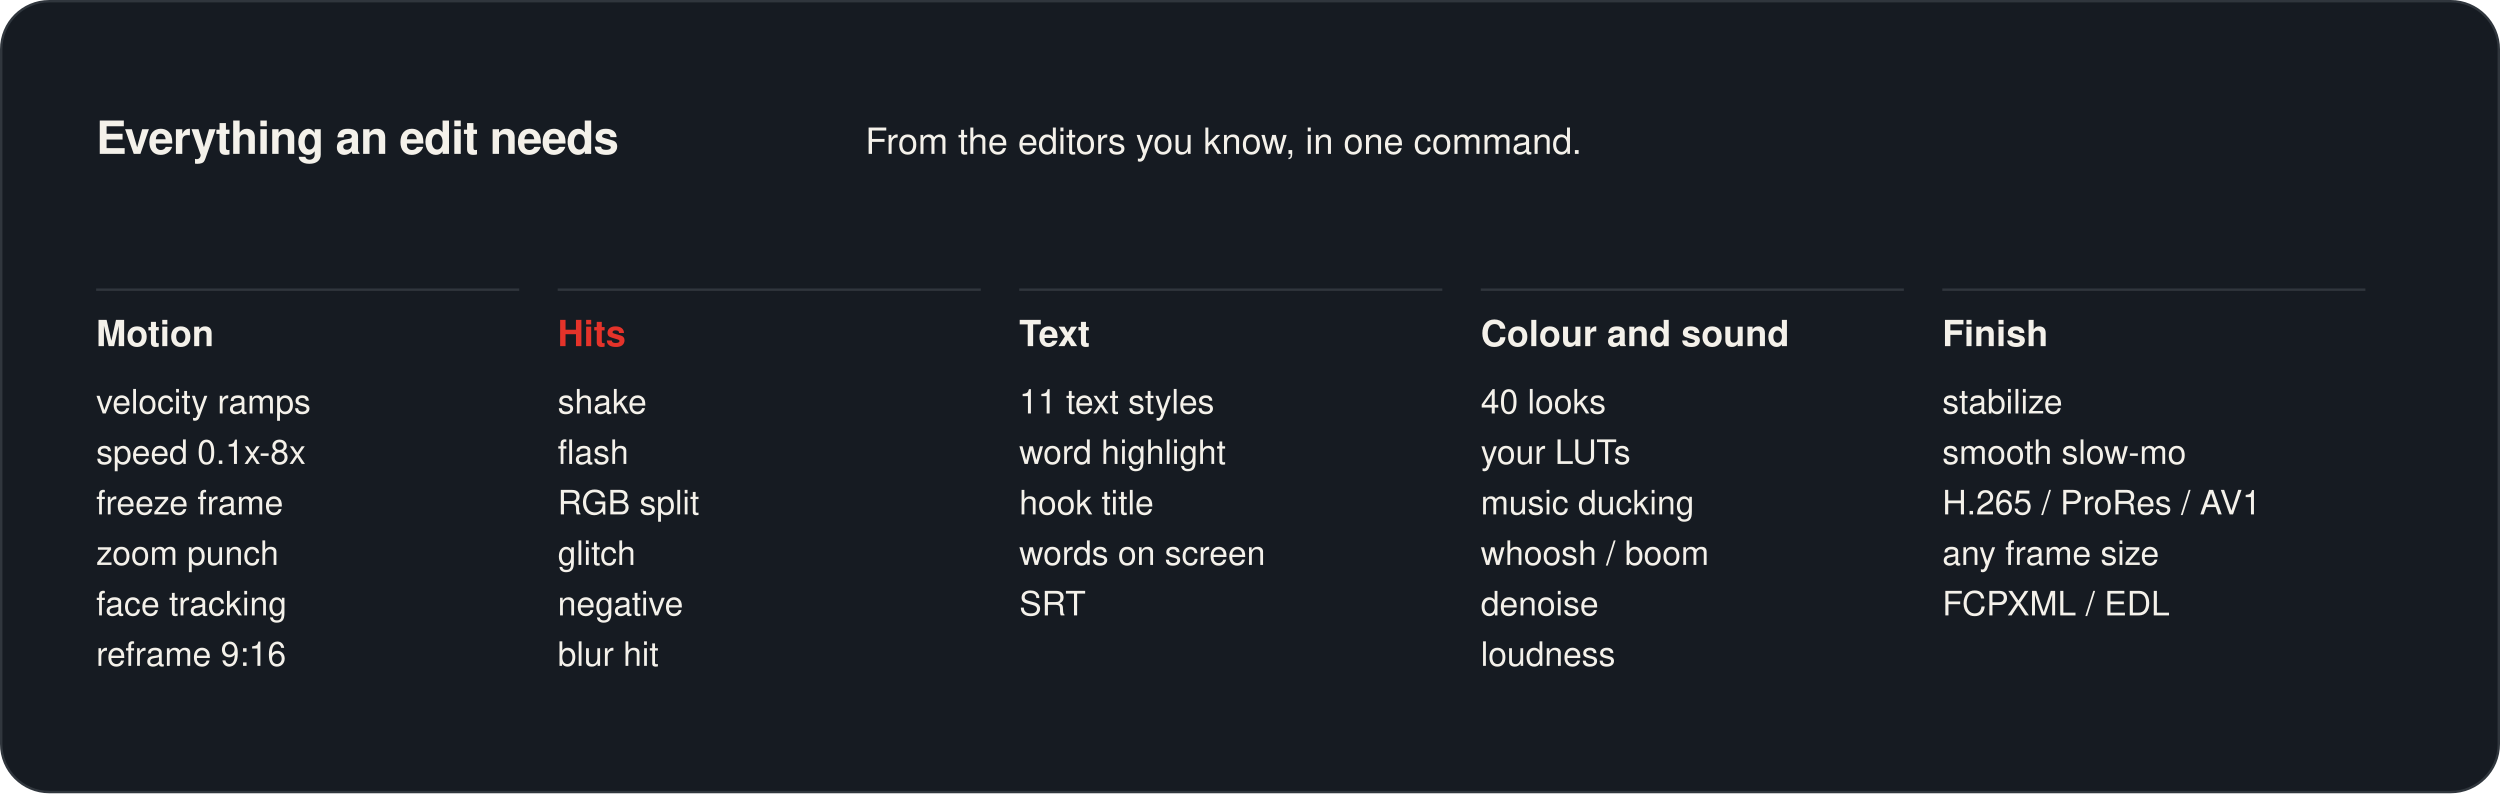
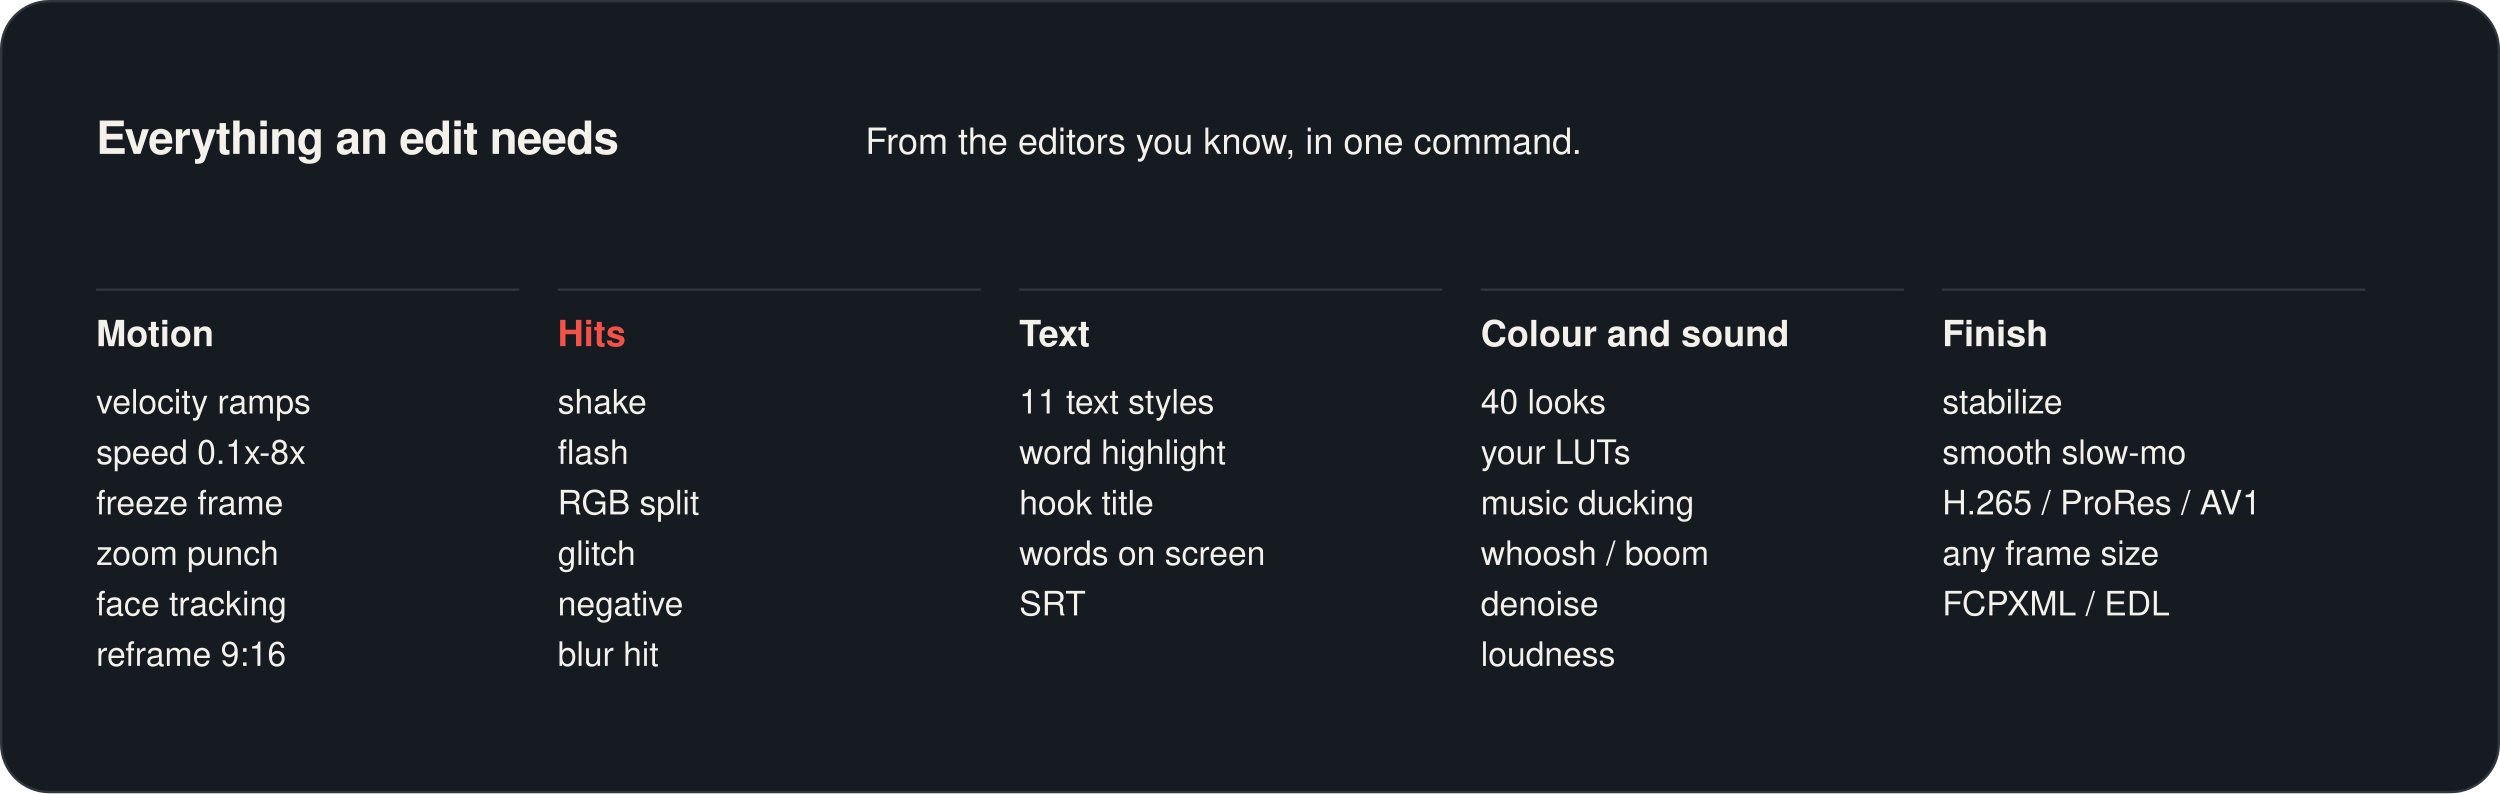
<svg xmlns="http://www.w3.org/2000/svg" width="1040" height="330" viewBox="0 0 1040 330" role="img" aria-label="Everything an edit needs: speed ramps, freeze, face tracking, hits, captions, looks, LUTs, music ducking, stabilize, ProRes">
  <rect x="0.5" y="0.5" width="1039" height="329" rx="20" fill="#161B22" stroke="#30363D" />
  <g transform="translate(40,40)">
    <text x="0" y="24" font-family="Helvetica Neue, Helvetica, Arial, Liberation Sans, sans-serif" font-weight="700" font-size="19" fill="#F4F1EA" text-anchor="start" letter-spacing="-0.3">Everything an edit needs</text>
    <text x="320" y="24" font-family="Helvetica Neue, Helvetica, Arial, Liberation Sans, sans-serif" font-weight="300" font-size="15" fill="#F4F1EA" text-anchor="start" letter-spacing="0">From the editors you know, in one command.</text>
    <line x1="0" y1="80.5" x2="176" y2="80.5" stroke="#30363D" stroke-width="1" />
    <text x="0" y="104" font-family="Helvetica Neue, Helvetica, Arial, Liberation Sans, sans-serif" font-weight="700" font-size="15" fill="#F4F1EA" text-anchor="start" letter-spacing="0">Motion</text>
    <text x="0" y="132" font-family="Helvetica Neue, Helvetica, Arial, Liberation Sans, sans-serif" font-weight="300" font-size="14" fill="#F4F1EA" text-anchor="start" letter-spacing="0">velocity ramps</text>
    <text x="0" y="153" font-family="Helvetica Neue, Helvetica, Arial, Liberation Sans, sans-serif" font-weight="300" font-size="14" fill="#F4F1EA" text-anchor="start" letter-spacing="0">speed 0.1x-8x</text>
    <text x="0" y="174" font-family="Helvetica Neue, Helvetica, Arial, Liberation Sans, sans-serif" font-weight="300" font-size="14" fill="#F4F1EA" text-anchor="start" letter-spacing="0">freeze frame</text>
    <text x="0" y="195" font-family="Helvetica Neue, Helvetica, Arial, Liberation Sans, sans-serif" font-weight="300" font-size="14" fill="#F4F1EA" text-anchor="start" letter-spacing="0">zoom punch</text>
    <text x="0" y="216" font-family="Helvetica Neue, Helvetica, Arial, Liberation Sans, sans-serif" font-weight="300" font-size="14" fill="#F4F1EA" text-anchor="start" letter-spacing="0">face tracking</text>
    <text x="0" y="237" font-family="Helvetica Neue, Helvetica, Arial, Liberation Sans, sans-serif" font-weight="300" font-size="14" fill="#F4F1EA" text-anchor="start" letter-spacing="0">reframe 9:16</text>
    <line x1="192" y1="80.5" x2="368" y2="80.5" stroke="#30363D" stroke-width="1" />
-     <text x="192" y="104" font-family="Helvetica Neue, Helvetica, Arial, Liberation Sans, sans-serif" font-weight="700" font-size="15" fill="#E5332A" text-anchor="start" letter-spacing="0">Hits</text>
+     <text x="192" y="104" font-family="Helvetica Neue, Helvetica, Arial, Liberation Sans, sans-serif" font-weight="700" font-size="15" fill="#F25247" text-anchor="start" letter-spacing="0">Hits</text>
    <text x="192" y="132" font-family="Helvetica Neue, Helvetica, Arial, Liberation Sans, sans-serif" font-weight="300" font-size="14" fill="#F4F1EA" text-anchor="start" letter-spacing="0">shake</text>
    <text x="192" y="153" font-family="Helvetica Neue, Helvetica, Arial, Liberation Sans, sans-serif" font-weight="300" font-size="14" fill="#F4F1EA" text-anchor="start" letter-spacing="0">flash</text>
    <text x="192" y="174" font-family="Helvetica Neue, Helvetica, Arial, Liberation Sans, sans-serif" font-weight="300" font-size="14" fill="#F4F1EA" text-anchor="start" letter-spacing="0">RGB split</text>
    <text x="192" y="195" font-family="Helvetica Neue, Helvetica, Arial, Liberation Sans, sans-serif" font-weight="300" font-size="14" fill="#F4F1EA" text-anchor="start" letter-spacing="0">glitch</text>
    <text x="192" y="216" font-family="Helvetica Neue, Helvetica, Arial, Liberation Sans, sans-serif" font-weight="300" font-size="14" fill="#F4F1EA" text-anchor="start" letter-spacing="0">negative</text>
    <text x="192" y="237" font-family="Helvetica Neue, Helvetica, Arial, Liberation Sans, sans-serif" font-weight="300" font-size="14" fill="#F4F1EA" text-anchor="start" letter-spacing="0">blur hit</text>
    <line x1="384" y1="80.5" x2="560" y2="80.5" stroke="#30363D" stroke-width="1" />
    <text x="384" y="104" font-family="Helvetica Neue, Helvetica, Arial, Liberation Sans, sans-serif" font-weight="700" font-size="15" fill="#F4F1EA" text-anchor="start" letter-spacing="0">Text</text>
    <text x="384" y="132" font-family="Helvetica Neue, Helvetica, Arial, Liberation Sans, sans-serif" font-weight="300" font-size="14" fill="#F4F1EA" text-anchor="start" letter-spacing="0">11 text styles</text>
    <text x="384" y="153" font-family="Helvetica Neue, Helvetica, Arial, Liberation Sans, sans-serif" font-weight="300" font-size="14" fill="#F4F1EA" text-anchor="start" letter-spacing="0">word highlight</text>
    <text x="384" y="174" font-family="Helvetica Neue, Helvetica, Arial, Liberation Sans, sans-serif" font-weight="300" font-size="14" fill="#F4F1EA" text-anchor="start" letter-spacing="0">hook title</text>
    <text x="384" y="195" font-family="Helvetica Neue, Helvetica, Arial, Liberation Sans, sans-serif" font-weight="300" font-size="14" fill="#F4F1EA" text-anchor="start" letter-spacing="0">words on screen</text>
    <text x="384" y="216" font-family="Helvetica Neue, Helvetica, Arial, Liberation Sans, sans-serif" font-weight="300" font-size="14" fill="#F4F1EA" text-anchor="start" letter-spacing="0">SRT</text>
    <line x1="576" y1="80.5" x2="752" y2="80.5" stroke="#30363D" stroke-width="1" />
    <text x="576" y="104" font-family="Helvetica Neue, Helvetica, Arial, Liberation Sans, sans-serif" font-weight="700" font-size="15" fill="#F4F1EA" text-anchor="start" letter-spacing="0">Colour and sound</text>
    <text x="576" y="132" font-family="Helvetica Neue, Helvetica, Arial, Liberation Sans, sans-serif" font-weight="300" font-size="14" fill="#F4F1EA" text-anchor="start" letter-spacing="0">40 looks</text>
    <text x="576" y="153" font-family="Helvetica Neue, Helvetica, Arial, Liberation Sans, sans-serif" font-weight="300" font-size="14" fill="#F4F1EA" text-anchor="start" letter-spacing="0">your LUTs</text>
    <text x="576" y="174" font-family="Helvetica Neue, Helvetica, Arial, Liberation Sans, sans-serif" font-weight="300" font-size="14" fill="#F4F1EA" text-anchor="start" letter-spacing="0">music ducking</text>
    <text x="576" y="195" font-family="Helvetica Neue, Helvetica, Arial, Liberation Sans, sans-serif" font-weight="300" font-size="14" fill="#F4F1EA" text-anchor="start" letter-spacing="0">whoosh / boom</text>
    <text x="576" y="216" font-family="Helvetica Neue, Helvetica, Arial, Liberation Sans, sans-serif" font-weight="300" font-size="14" fill="#F4F1EA" text-anchor="start" letter-spacing="0">denoise</text>
    <text x="576" y="237" font-family="Helvetica Neue, Helvetica, Arial, Liberation Sans, sans-serif" font-weight="300" font-size="14" fill="#F4F1EA" text-anchor="start" letter-spacing="0">loudness</text>
    <line x1="768" y1="80.5" x2="944" y2="80.5" stroke="#30363D" stroke-width="1" />
    <text x="768" y="104" font-family="Helvetica Neue, Helvetica, Arial, Liberation Sans, sans-serif" font-weight="700" font-size="15" fill="#F4F1EA" text-anchor="start" letter-spacing="0">Finish</text>
    <text x="768" y="132" font-family="Helvetica Neue, Helvetica, Arial, Liberation Sans, sans-serif" font-weight="300" font-size="14" fill="#F4F1EA" text-anchor="start" letter-spacing="0">stabilize</text>
    <text x="768" y="153" font-family="Helvetica Neue, Helvetica, Arial, Liberation Sans, sans-serif" font-weight="300" font-size="14" fill="#F4F1EA" text-anchor="start" letter-spacing="0">smooth slow-mo</text>
    <text x="768" y="174" font-family="Helvetica Neue, Helvetica, Arial, Liberation Sans, sans-serif" font-weight="300" font-size="14" fill="#F4F1EA" text-anchor="start" letter-spacing="0">H.265 / ProRes / AV1</text>
    <text x="768" y="195" font-family="Helvetica Neue, Helvetica, Arial, Liberation Sans, sans-serif" font-weight="300" font-size="14" fill="#F4F1EA" text-anchor="start" letter-spacing="0">any frame size</text>
    <text x="768" y="216" font-family="Helvetica Neue, Helvetica, Arial, Liberation Sans, sans-serif" font-weight="300" font-size="14" fill="#F4F1EA" text-anchor="start" letter-spacing="0">FCPXML / EDL</text>
  </g>
</svg>
